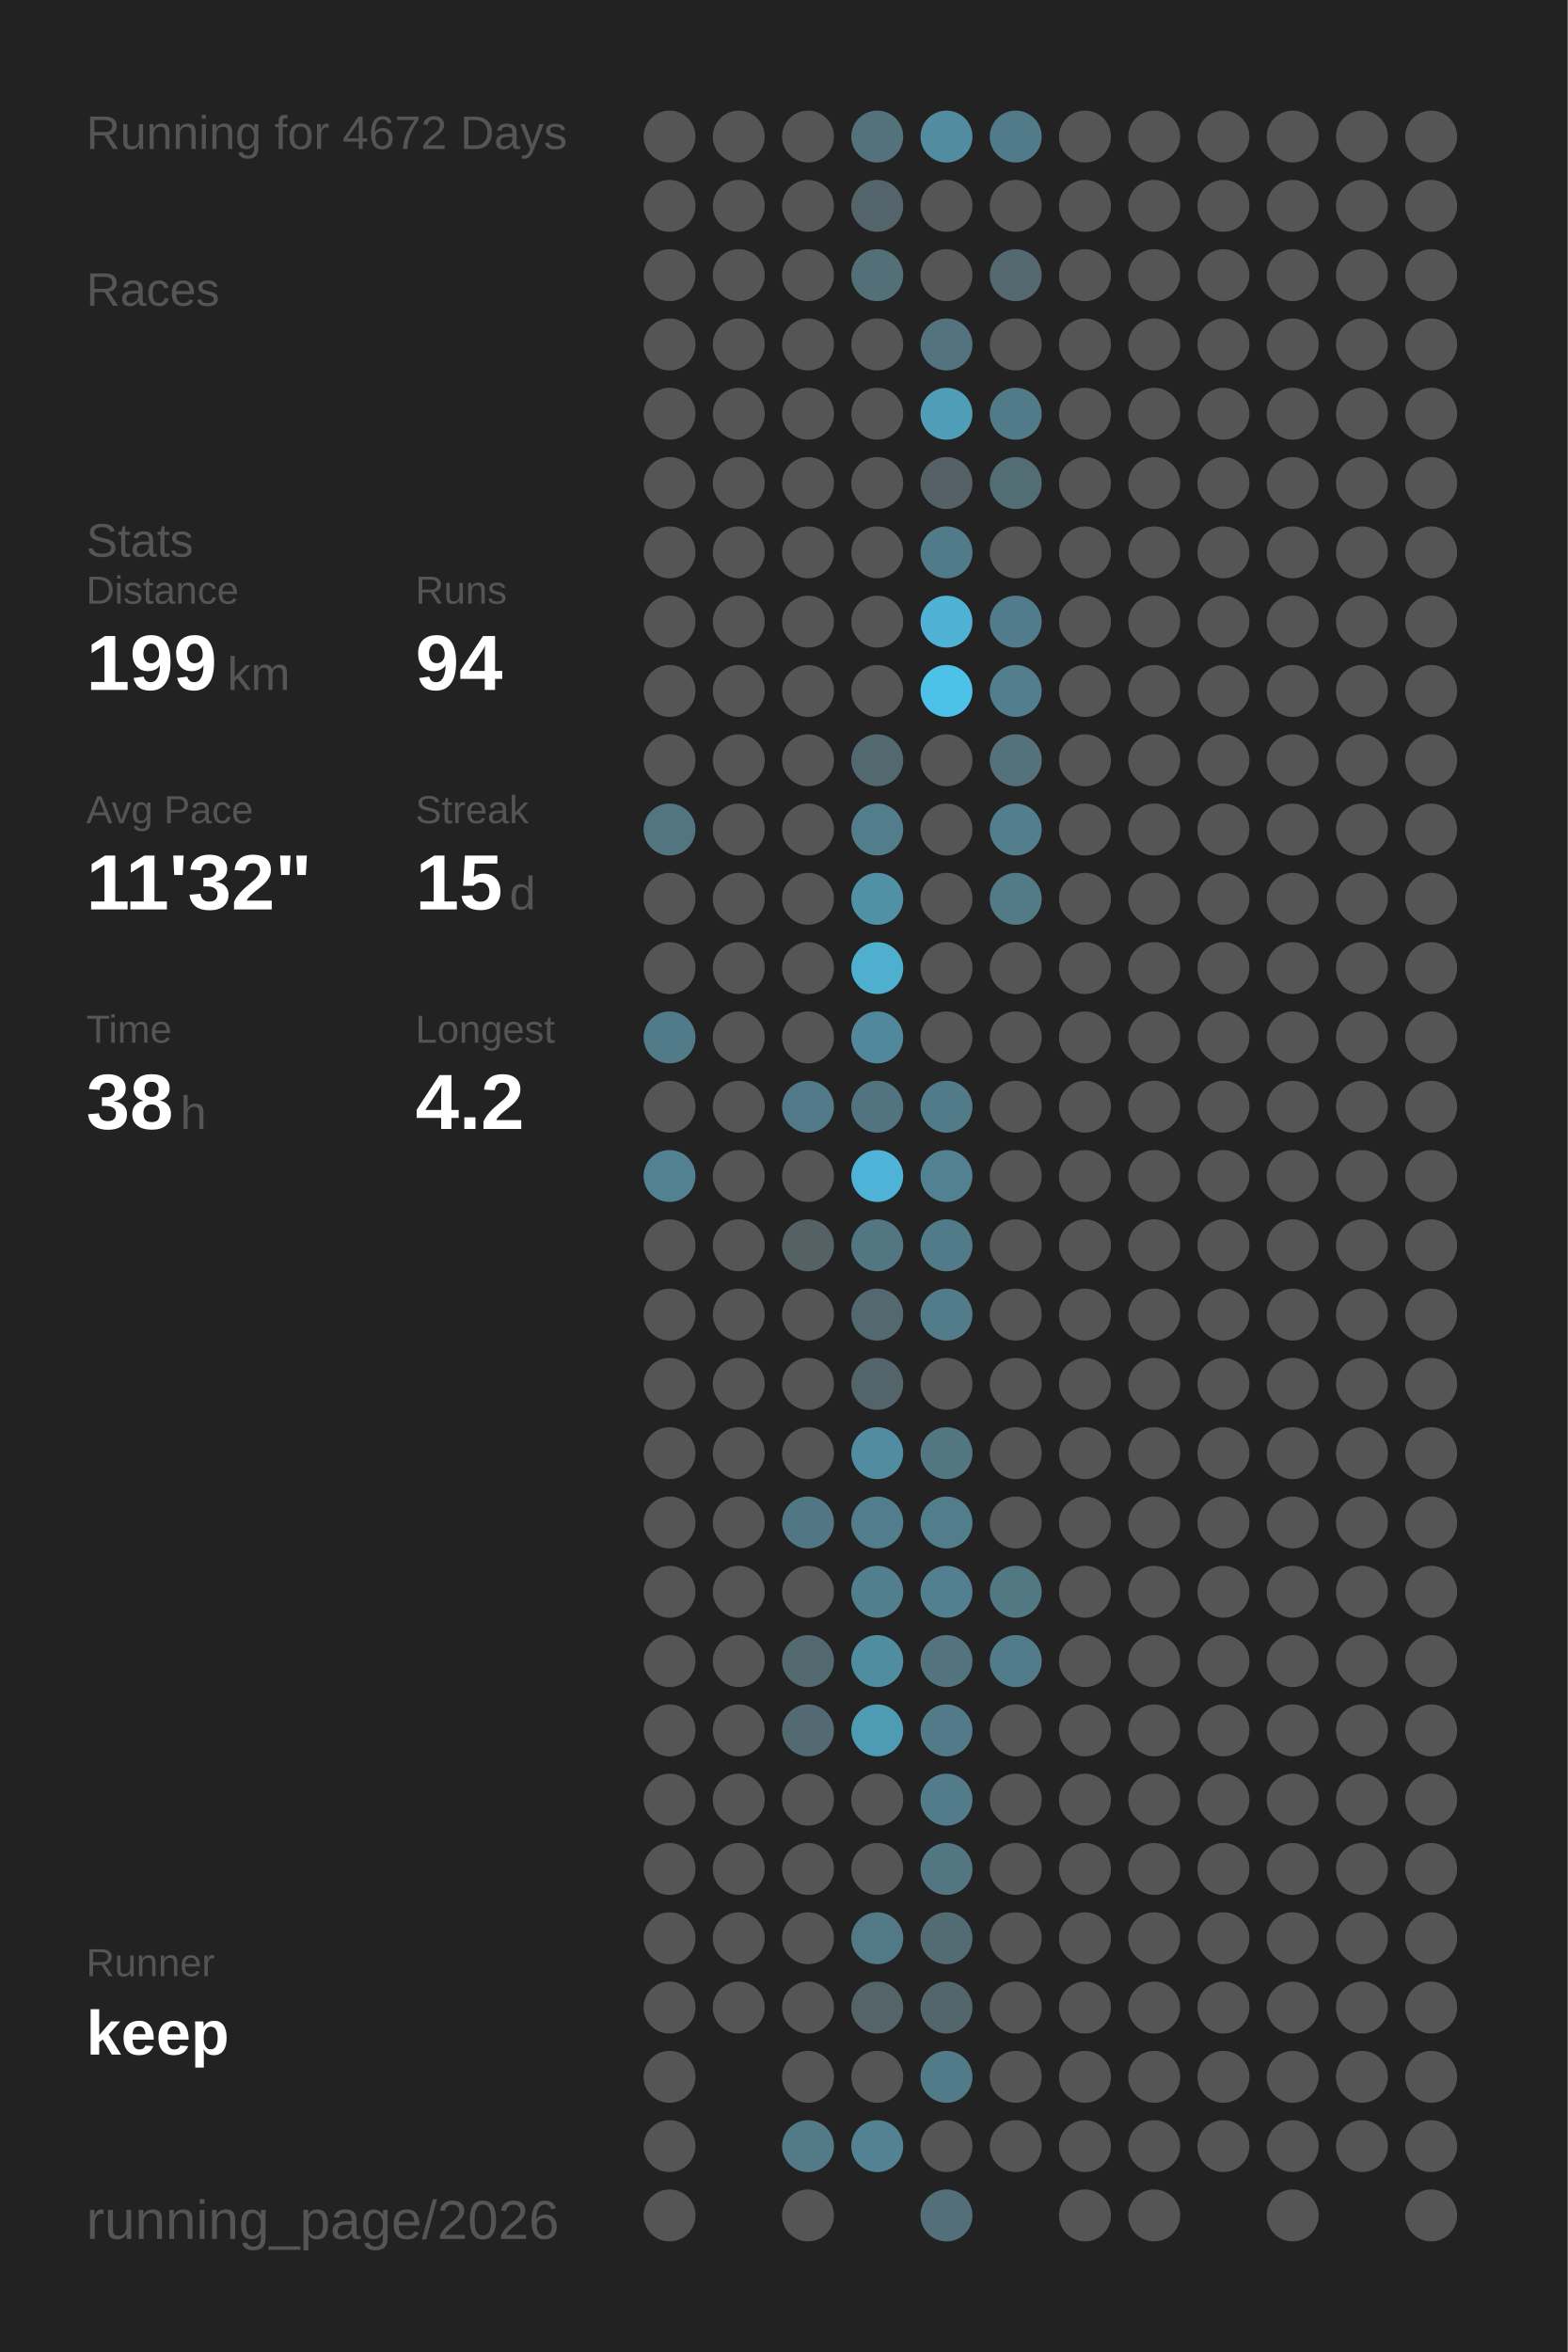
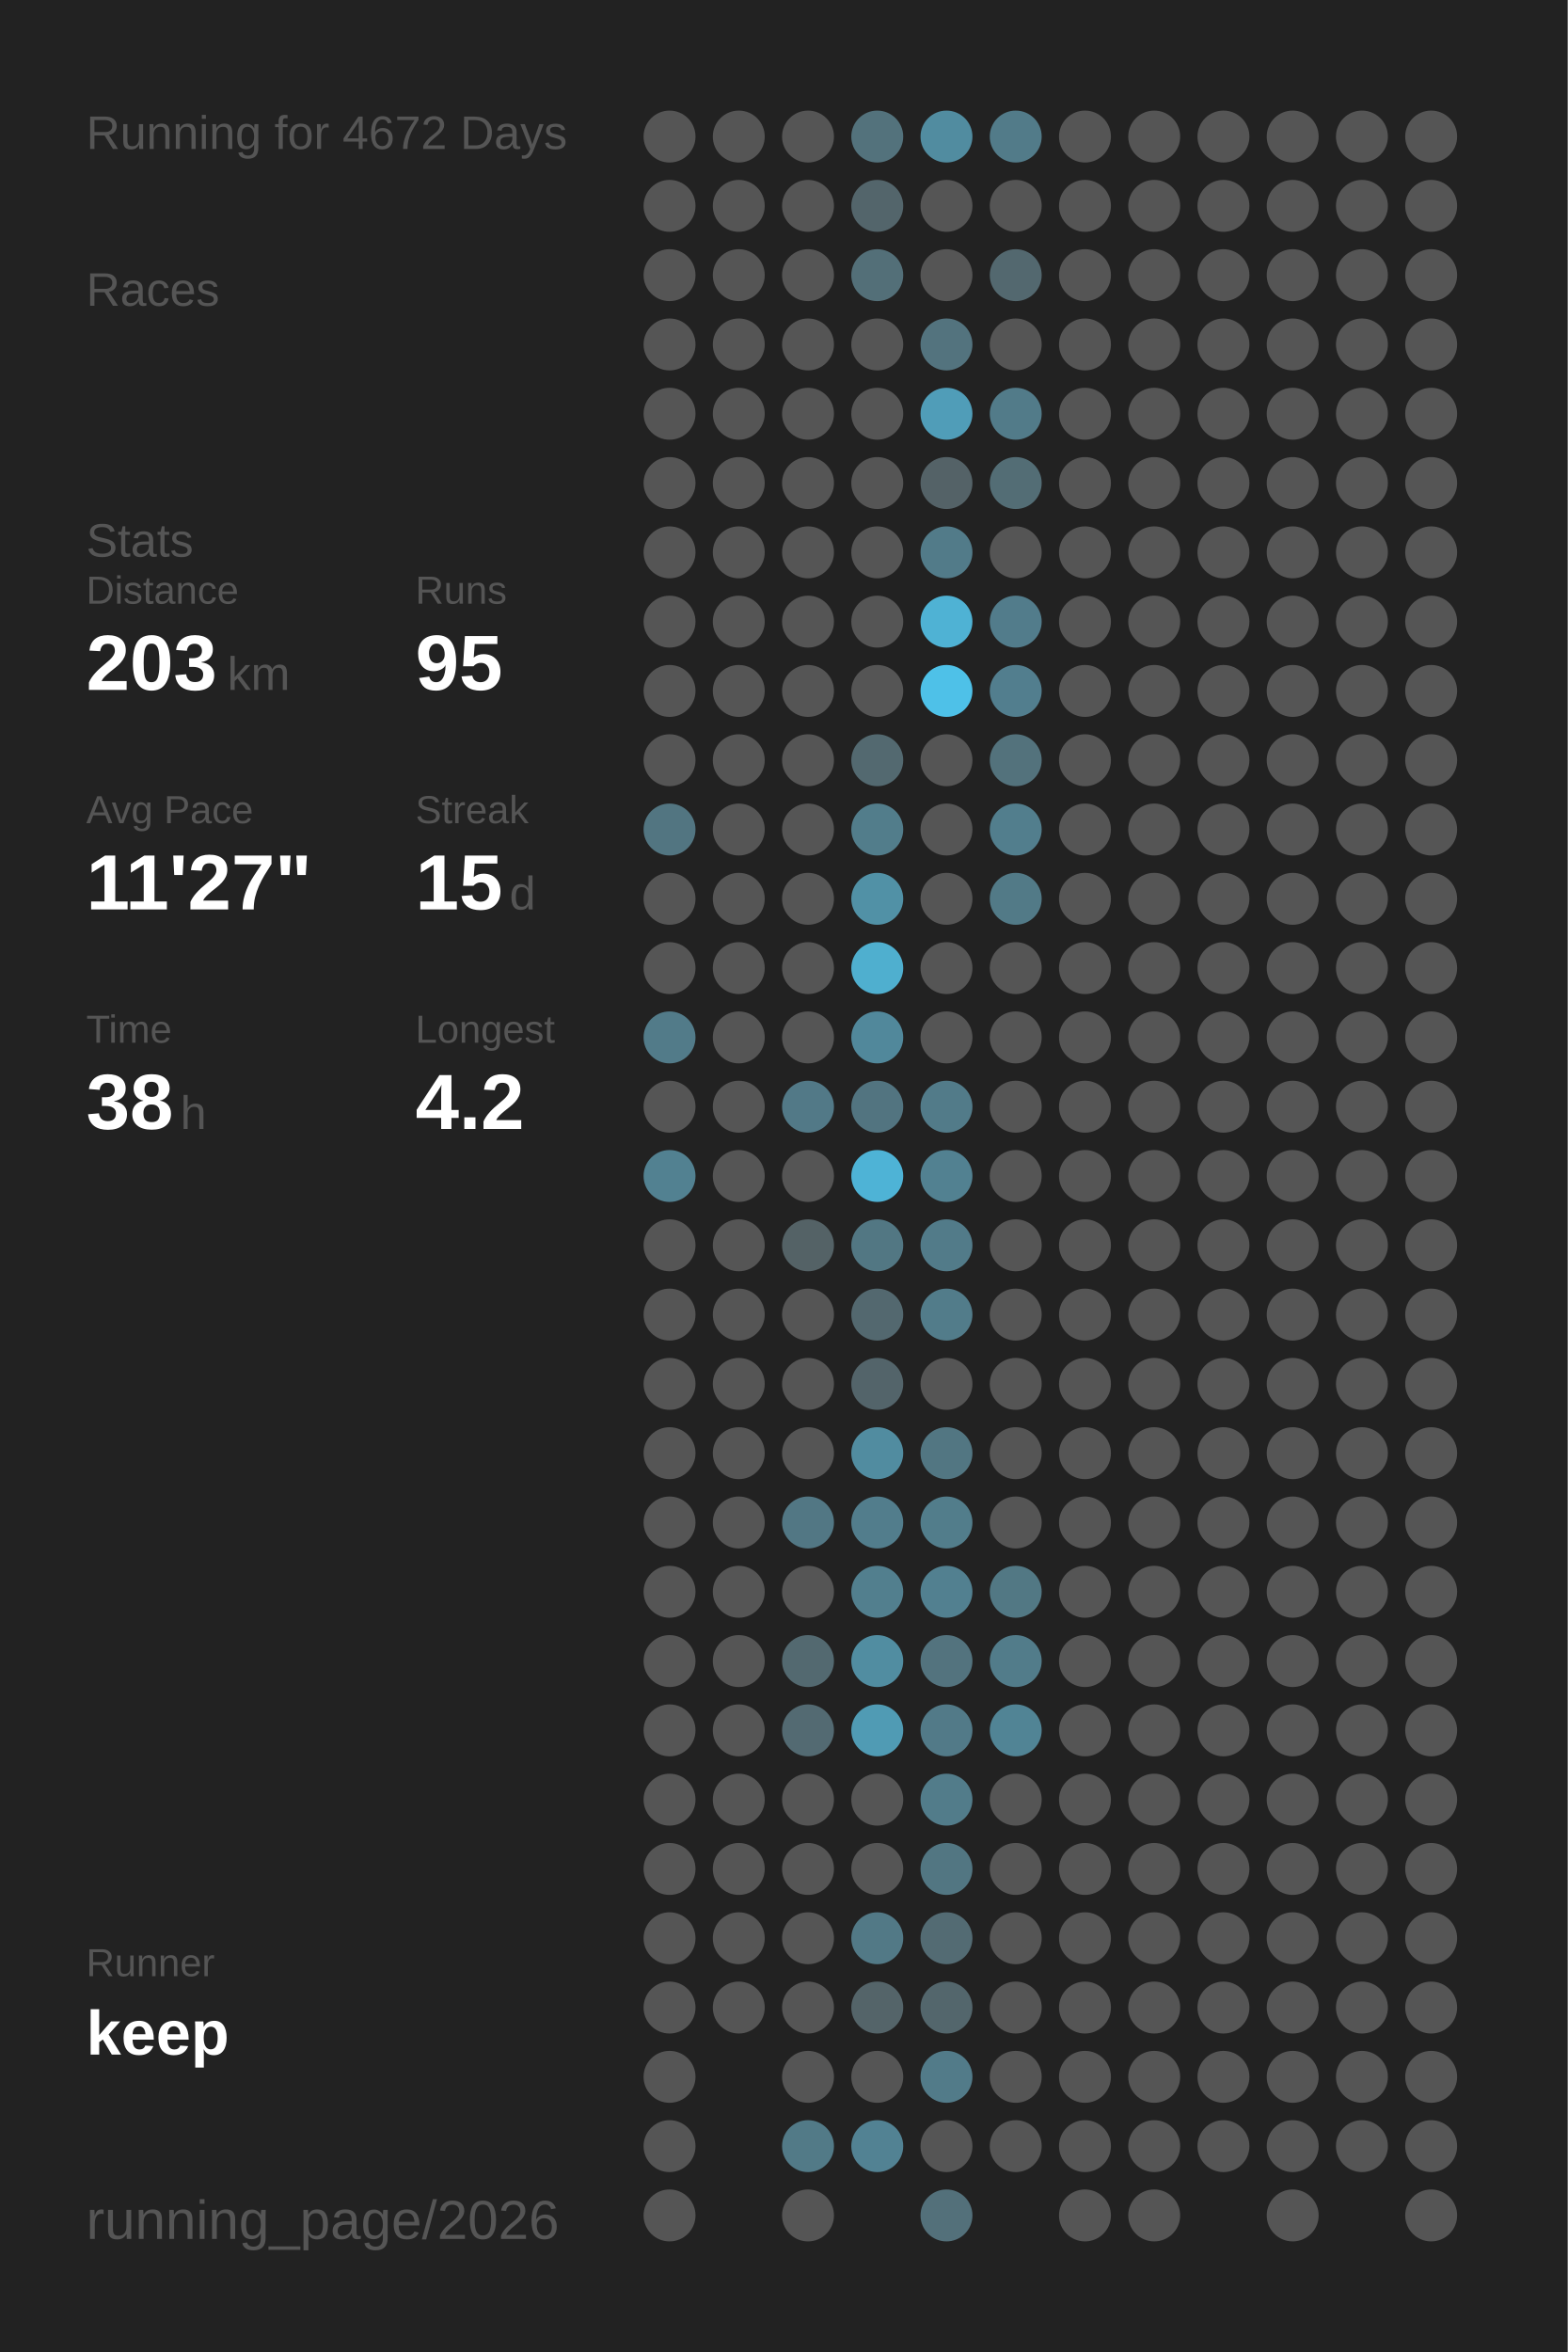
<svg xmlns="http://www.w3.org/2000/svg" baseProfile="full" height="300mm" version="1.1" viewBox="0,0,200,300" width="200mm">
  <defs />
  <rect fill="#222222" height="300" width="200" x="0" y="0" />
  <text fill="#555555" style="font-size:6px; font-family:Arial;" x="11" y="19">Running for 4672 Days</text>
  <text fill="#555555" style="font-size:6px; font-family:Arial;" x="11" y="39">Races</text>
  <text fill="#555555" style="font-size:6px; font-family:Arial;" x="11" y="71">Stats</text>
  <text fill="#555555" style="font-size:5px; font-family:Arial;" x="11" y="77">Distance</text>
-   <text fill="#FFFFFF" style="font-size:10px; font-family:Arial; font-weight:bold;" x="11" y="88">199</text>
+   <text fill="#FFFFFF" style="font-size:10px; font-family:Arial; font-weight:bold;" x="11" y="88">203</text>
  <text fill="#555555" style="font-size:6px; font-family:Arial;" x="29" y="88">km</text>
  <text fill="#555555" style="font-size:5px; font-family:Arial;" x="53" y="77">Runs</text>
-   <text fill="#FFFFFF" style="font-size:10px; font-family:Arial; font-weight:bold;" x="53" y="88">94</text>
+   <text fill="#FFFFFF" style="font-size:10px; font-family:Arial; font-weight:bold;" x="53" y="88">95</text>
  <text fill="#555555" style="font-size:5px; font-family:Arial;" x="11" y="105">Avg Pace</text>
-   <text fill="#FFFFFF" style="font-size:10px; font-family:Arial; font-weight:bold;" x="11" y="116">11'32"</text>
+   <text fill="#FFFFFF" style="font-size:10px; font-family:Arial; font-weight:bold;" x="11" y="116">11'27"</text>
  <text fill="#555555" style="font-size:5px; font-family:Arial;" x="53" y="105">Streak</text>
  <text fill="#FFFFFF" style="font-size:10px; font-family:Arial; font-weight:bold;" x="53" y="116">15</text>
  <text fill="#555555" style="font-size:6px; font-family:Arial;" x="65" y="116">d</text>
  <text fill="#555555" style="font-size:5px; font-family:Arial;" x="11" y="133">Time</text>
  <text fill="#FFFFFF" style="font-size:10px; font-family:Arial; font-weight:bold;" x="11" y="144">38</text>
  <text fill="#555555" style="font-size:6px; font-family:Arial;" x="23" y="144">h</text>
  <text fill="#555555" style="font-size:5px; font-family:Arial;" x="53" y="133">Longest</text>
  <text fill="#FFFFFF" style="font-size:10px; font-family:Arial; font-weight:bold;" x="53" y="144">4.2</text>
  <text fill="#555555" style="font-size:5px; font-family:Arial;" x="11" y="252.065">Runner</text>
  <text fill="#FFFFFF" style="font-size:8px; font-family:Arial; font-weight:bold;" x="11" y="262.065">keep</text>
  <text fill="#555555" style="font-size:7px; font-family:Arial;" x="11" y="285.581">running_page/2026</text>
  <circle cx="85.417" cy="17.419" fill="#555555" r="3.312" />
  <circle cx="85.417" cy="26.258" fill="#555555" r="3.312" />
  <circle cx="85.417" cy="35.097" fill="#555555" r="3.312" />
  <circle cx="85.417" cy="43.935" fill="#555555" r="3.312" />
  <circle cx="85.417" cy="52.774" fill="#555555" r="3.312" />
  <circle cx="85.417" cy="61.613" fill="#555555" r="3.312" />
  <circle cx="85.417" cy="70.452" fill="#555555" r="3.312" />
  <circle cx="85.417" cy="79.29" fill="#555555" r="3.312" />
  <circle cx="85.417" cy="88.129" fill="#555555" r="3.312" />
  <circle cx="85.417" cy="96.968" fill="#555555" r="3.312" />
  <circle cx="85.417" cy="105.806" fill="#527581" r="3.312" />
  <circle cx="85.417" cy="114.645" fill="#555555" r="3.312" />
  <circle cx="85.417" cy="123.484" fill="#555555" r="3.312" />
  <circle cx="85.417" cy="132.323" fill="#527b89" r="3.312" />
  <circle cx="85.417" cy="141.161" fill="#555555" r="3.312" />
  <circle cx="85.417" cy="150" fill="#528191" r="3.312" />
  <circle cx="85.417" cy="158.839" fill="#555555" r="3.312" />
  <circle cx="85.417" cy="167.677" fill="#555555" r="3.312" />
  <circle cx="85.417" cy="176.516" fill="#555555" r="3.312" />
  <circle cx="85.417" cy="185.355" fill="#555555" r="3.312" />
  <circle cx="85.417" cy="194.194" fill="#555555" r="3.312" />
  <circle cx="85.417" cy="203.032" fill="#555555" r="3.312" />
  <circle cx="85.417" cy="211.871" fill="#555555" r="3.312" />
  <circle cx="85.417" cy="220.71" fill="#555555" r="3.312" />
  <circle cx="85.417" cy="229.548" fill="#555555" r="3.312" />
  <circle cx="85.417" cy="238.387" fill="#555555" r="3.312" />
  <circle cx="85.417" cy="247.226" fill="#555555" r="3.312" />
  <circle cx="85.417" cy="256.065" fill="#555555" r="3.312" />
  <circle cx="85.417" cy="264.903" fill="#555555" r="3.312" />
  <circle cx="85.417" cy="273.742" fill="#555555" r="3.312" />
  <circle cx="85.417" cy="282.581" fill="#555555" r="3.312" />
  <circle cx="94.25" cy="17.419" fill="#555555" r="3.312" />
  <circle cx="94.25" cy="26.258" fill="#555555" r="3.312" />
  <circle cx="94.25" cy="35.097" fill="#555555" r="3.312" />
  <circle cx="94.25" cy="43.935" fill="#555555" r="3.312" />
  <circle cx="94.25" cy="52.774" fill="#555555" r="3.312" />
  <circle cx="94.25" cy="61.613" fill="#555555" r="3.312" />
  <circle cx="94.25" cy="70.452" fill="#555555" r="3.312" />
  <circle cx="94.25" cy="79.29" fill="#555555" r="3.312" />
  <circle cx="94.25" cy="88.129" fill="#555555" r="3.312" />
  <circle cx="94.25" cy="96.968" fill="#555555" r="3.312" />
  <circle cx="94.25" cy="105.806" fill="#555555" r="3.312" />
  <circle cx="94.25" cy="114.645" fill="#555555" r="3.312" />
  <circle cx="94.25" cy="123.484" fill="#555555" r="3.312" />
  <circle cx="94.25" cy="132.323" fill="#555555" r="3.312" />
  <circle cx="94.25" cy="141.161" fill="#555555" r="3.312" />
  <circle cx="94.25" cy="150" fill="#555555" r="3.312" />
  <circle cx="94.25" cy="158.839" fill="#555555" r="3.312" />
  <circle cx="94.25" cy="167.677" fill="#555555" r="3.312" />
  <circle cx="94.25" cy="176.516" fill="#555555" r="3.312" />
  <circle cx="94.25" cy="185.355" fill="#555555" r="3.312" />
  <circle cx="94.25" cy="194.194" fill="#555555" r="3.312" />
  <circle cx="94.25" cy="203.032" fill="#555555" r="3.312" />
  <circle cx="94.25" cy="211.871" fill="#555555" r="3.312" />
  <circle cx="94.25" cy="220.71" fill="#555555" r="3.312" />
  <circle cx="94.25" cy="229.548" fill="#555555" r="3.312" />
  <circle cx="94.25" cy="238.387" fill="#555555" r="3.312" />
  <circle cx="94.25" cy="247.226" fill="#555555" r="3.312" />
  <circle cx="94.25" cy="256.065" fill="#555555" r="3.312" />
  <circle cx="103.083" cy="17.419" fill="#555555" r="3.312" />
  <circle cx="103.083" cy="26.258" fill="#555555" r="3.312" />
  <circle cx="103.083" cy="35.097" fill="#555555" r="3.312" />
  <circle cx="103.083" cy="43.935" fill="#555555" r="3.312" />
  <circle cx="103.083" cy="52.774" fill="#555555" r="3.312" />
  <circle cx="103.083" cy="61.613" fill="#555555" r="3.312" />
  <circle cx="103.083" cy="70.452" fill="#555555" r="3.312" />
  <circle cx="103.083" cy="79.29" fill="#555555" r="3.312" />
  <circle cx="103.083" cy="88.129" fill="#555555" r="3.312" />
  <circle cx="103.083" cy="96.968" fill="#555555" r="3.312" />
  <circle cx="103.083" cy="105.806" fill="#555555" r="3.312" />
  <circle cx="103.083" cy="114.645" fill="#555555" r="3.312" />
  <circle cx="103.083" cy="123.484" fill="#555555" r="3.312" />
  <circle cx="103.083" cy="132.323" fill="#555555" r="3.312" />
  <circle cx="103.083" cy="141.161" fill="#527987" r="3.312" />
  <circle cx="103.083" cy="150" fill="#555555" r="3.312" />
  <circle cx="103.083" cy="158.839" fill="#546266" r="3.312" />
  <circle cx="103.083" cy="167.677" fill="#555555" r="3.312" />
  <circle cx="103.083" cy="176.516" fill="#555555" r="3.312" />
  <circle cx="103.083" cy="185.355" fill="#555555" r="3.312" />
  <circle cx="103.083" cy="194.194" fill="#527784" r="3.312" />
  <circle cx="103.083" cy="203.032" fill="#555555" r="3.312" />
  <circle cx="103.083" cy="211.871" fill="#536970" r="3.312" />
  <circle cx="103.083" cy="220.71" fill="#536a72" r="3.312" />
  <circle cx="103.083" cy="229.548" fill="#555555" r="3.312" />
  <circle cx="103.083" cy="238.387" fill="#555555" r="3.312" />
  <circle cx="103.083" cy="247.226" fill="#555555" r="3.312" />
  <circle cx="103.083" cy="256.065" fill="#555555" r="3.312" />
  <circle cx="103.083" cy="264.903" fill="#555555" r="3.312" />
  <circle cx="103.083" cy="273.742" fill="#527a87" r="3.312" />
  <circle cx="103.083" cy="282.581" fill="#555555" r="3.312" />
  <circle cx="111.917" cy="17.419" fill="#53727c" r="3.312" />
  <circle cx="111.917" cy="26.258" fill="#53656b" r="3.312" />
  <circle cx="111.917" cy="35.097" fill="#536f78" r="3.312" />
  <circle cx="111.917" cy="43.935" fill="#555555" r="3.312" />
  <circle cx="111.917" cy="52.774" fill="#555555" r="3.312" />
  <circle cx="111.917" cy="61.613" fill="#555555" r="3.312" />
  <circle cx="111.917" cy="70.452" fill="#555555" r="3.312" />
  <circle cx="111.917" cy="79.29" fill="#555555" r="3.312" />
  <circle cx="111.917" cy="88.129" fill="#555555" r="3.312" />
  <circle cx="111.917" cy="96.968" fill="#536970" r="3.312" />
  <circle cx="111.917" cy="105.806" fill="#527d8b" r="3.312" />
  <circle cx="111.917" cy="114.645" fill="#5191a6" r="3.312" />
  <circle cx="111.917" cy="123.484" fill="#4fafcf" r="3.312" />
  <circle cx="111.917" cy="132.323" fill="#51889b" r="3.312" />
  <circle cx="111.917" cy="141.161" fill="#527480" r="3.312" />
  <circle cx="111.917" cy="150" fill="#4eb3d6" r="3.312" />
  <circle cx="111.917" cy="158.839" fill="#527783" r="3.312" />
  <circle cx="111.917" cy="167.677" fill="#53686f" r="3.312" />
  <circle cx="111.917" cy="176.516" fill="#53646a" r="3.312" />
  <circle cx="111.917" cy="185.355" fill="#518ca0" r="3.312" />
  <circle cx="111.917" cy="194.194" fill="#527d8c" r="3.312" />
  <circle cx="111.917" cy="203.032" fill="#527f8e" r="3.312" />
  <circle cx="111.917" cy="211.871" fill="#518da1" r="3.312" />
  <circle cx="111.917" cy="220.71" fill="#509bb4" r="3.312" />
  <circle cx="111.917" cy="229.548" fill="#555555" r="3.312" />
  <circle cx="111.917" cy="238.387" fill="#555555" r="3.312" />
  <circle cx="111.917" cy="247.226" fill="#527986" r="3.312" />
  <circle cx="111.917" cy="256.065" fill="#546469" r="3.312" />
  <circle cx="111.917" cy="264.903" fill="#555555" r="3.312" />
  <circle cx="111.917" cy="273.742" fill="#528293" r="3.312" />
  <circle cx="120.75" cy="17.419" fill="#518ca0" r="3.312" />
  <circle cx="120.75" cy="26.258" fill="#555555" r="3.312" />
  <circle cx="120.75" cy="35.097" fill="#555555" r="3.312" />
  <circle cx="120.75" cy="43.935" fill="#53737e" r="3.312" />
  <circle cx="120.75" cy="52.774" fill="#509db8" r="3.312" />
  <circle cx="120.75" cy="61.613" fill="#546267" r="3.312" />
  <circle cx="120.75" cy="70.452" fill="#527b89" r="3.312" />
  <circle cx="120.75" cy="79.29" fill="#4fb2d4" r="3.312" />
  <circle cx="120.75" cy="88.129" fill="#4ec1e8" r="3.312" />
  <circle cx="120.75" cy="96.968" fill="#555555" r="3.312" />
  <circle cx="120.75" cy="105.806" fill="#555555" r="3.312" />
  <circle cx="120.75" cy="114.645" fill="#555555" r="3.312" />
  <circle cx="120.75" cy="123.484" fill="#555555" r="3.312" />
  <circle cx="120.75" cy="132.323" fill="#555555" r="3.312" />
  <circle cx="120.75" cy="141.161" fill="#527b89" r="3.312" />
  <circle cx="120.75" cy="150" fill="#528191" r="3.312" />
  <circle cx="120.75" cy="158.839" fill="#527b89" r="3.312" />
  <circle cx="120.75" cy="167.677" fill="#527c8a" r="3.312" />
  <circle cx="120.75" cy="176.516" fill="#555555" r="3.312" />
  <circle cx="120.75" cy="185.355" fill="#527682" r="3.312" />
  <circle cx="120.75" cy="194.194" fill="#527d8b" r="3.312" />
  <circle cx="120.75" cy="203.032" fill="#528090" r="3.312" />
  <circle cx="120.75" cy="211.871" fill="#53737e" r="3.312" />
  <circle cx="120.75" cy="220.71" fill="#527a88" r="3.312" />
  <circle cx="120.75" cy="229.548" fill="#527c8a" r="3.312" />
  <circle cx="120.75" cy="238.387" fill="#527682" r="3.312" />
  <circle cx="120.75" cy="247.226" fill="#536b73" r="3.312" />
  <circle cx="120.75" cy="256.065" fill="#53666c" r="3.312" />
  <circle cx="120.75" cy="264.903" fill="#527b89" r="3.312" />
  <circle cx="120.75" cy="273.742" fill="#555555" r="3.312" />
  <circle cx="120.75" cy="282.581" fill="#53707a" r="3.312" />
  <circle cx="129.583" cy="17.419" fill="#527b89" r="3.312" />
  <circle cx="129.583" cy="26.258" fill="#555555" r="3.312" />
  <circle cx="129.583" cy="35.097" fill="#53686f" r="3.312" />
  <circle cx="129.583" cy="43.935" fill="#555555" r="3.312" />
  <circle cx="129.583" cy="52.774" fill="#527b89" r="3.312" />
  <circle cx="129.583" cy="61.613" fill="#536d75" r="3.312" />
  <circle cx="129.583" cy="70.452" fill="#555555" r="3.312" />
  <circle cx="129.583" cy="79.29" fill="#527c8b" r="3.312" />
  <circle cx="129.583" cy="88.129" fill="#527e8e" r="3.312" />
  <circle cx="129.583" cy="96.968" fill="#53727c" r="3.312" />
  <circle cx="129.583" cy="105.806" fill="#527e8d" r="3.312" />
  <circle cx="129.583" cy="114.645" fill="#527a87" r="3.312" />
  <circle cx="129.583" cy="123.484" fill="#555555" r="3.312" />
  <circle cx="129.583" cy="132.323" fill="#555555" r="3.312" />
  <circle cx="129.583" cy="141.161" fill="#555555" r="3.312" />
  <circle cx="129.583" cy="150" fill="#555555" r="3.312" />
  <circle cx="129.583" cy="158.839" fill="#555555" r="3.312" />
  <circle cx="129.583" cy="167.677" fill="#555555" r="3.312" />
  <circle cx="129.583" cy="176.516" fill="#555555" r="3.312" />
  <circle cx="129.583" cy="185.355" fill="#555555" r="3.312" />
  <circle cx="129.583" cy="194.194" fill="#555555" r="3.312" />
  <circle cx="129.583" cy="203.032" fill="#527884" r="3.312" />
  <circle cx="129.583" cy="211.871" fill="#527c8a" r="3.312" />
-   <circle cx="129.583" cy="220.71" fill="#555555" r="3.312" />
+   <circle cx="129.583" cy="220.71" fill="#518495" r="3.312" />
  <circle cx="129.583" cy="229.548" fill="#555555" r="3.312" />
  <circle cx="129.583" cy="238.387" fill="#555555" r="3.312" />
  <circle cx="129.583" cy="247.226" fill="#555555" r="3.312" />
  <circle cx="129.583" cy="256.065" fill="#555555" r="3.312" />
  <circle cx="129.583" cy="264.903" fill="#555555" r="3.312" />
  <circle cx="129.583" cy="273.742" fill="#555555" r="3.312" />
  <circle cx="138.417" cy="17.419" fill="#555555" r="3.312" />
  <circle cx="138.417" cy="26.258" fill="#555555" r="3.312" />
  <circle cx="138.417" cy="35.097" fill="#555555" r="3.312" />
  <circle cx="138.417" cy="43.935" fill="#555555" r="3.312" />
  <circle cx="138.417" cy="52.774" fill="#555555" r="3.312" />
  <circle cx="138.417" cy="61.613" fill="#555555" r="3.312" />
  <circle cx="138.417" cy="70.452" fill="#555555" r="3.312" />
  <circle cx="138.417" cy="79.29" fill="#555555" r="3.312" />
  <circle cx="138.417" cy="88.129" fill="#555555" r="3.312" />
  <circle cx="138.417" cy="96.968" fill="#555555" r="3.312" />
  <circle cx="138.417" cy="105.806" fill="#555555" r="3.312" />
  <circle cx="138.417" cy="114.645" fill="#555555" r="3.312" />
  <circle cx="138.417" cy="123.484" fill="#555555" r="3.312" />
  <circle cx="138.417" cy="132.323" fill="#555555" r="3.312" />
  <circle cx="138.417" cy="141.161" fill="#555555" r="3.312" />
  <circle cx="138.417" cy="150" fill="#555555" r="3.312" />
  <circle cx="138.417" cy="158.839" fill="#555555" r="3.312" />
  <circle cx="138.417" cy="167.677" fill="#555555" r="3.312" />
  <circle cx="138.417" cy="176.516" fill="#555555" r="3.312" />
  <circle cx="138.417" cy="185.355" fill="#555555" r="3.312" />
  <circle cx="138.417" cy="194.194" fill="#555555" r="3.312" />
  <circle cx="138.417" cy="203.032" fill="#555555" r="3.312" />
  <circle cx="138.417" cy="211.871" fill="#555555" r="3.312" />
  <circle cx="138.417" cy="220.71" fill="#555555" r="3.312" />
  <circle cx="138.417" cy="229.548" fill="#555555" r="3.312" />
  <circle cx="138.417" cy="238.387" fill="#555555" r="3.312" />
  <circle cx="138.417" cy="247.226" fill="#555555" r="3.312" />
  <circle cx="138.417" cy="256.065" fill="#555555" r="3.312" />
  <circle cx="138.417" cy="264.903" fill="#555555" r="3.312" />
  <circle cx="138.417" cy="273.742" fill="#555555" r="3.312" />
  <circle cx="138.417" cy="282.581" fill="#555555" r="3.312" />
  <circle cx="147.25" cy="17.419" fill="#555555" r="3.312" />
  <circle cx="147.25" cy="26.258" fill="#555555" r="3.312" />
  <circle cx="147.25" cy="35.097" fill="#555555" r="3.312" />
  <circle cx="147.25" cy="43.935" fill="#555555" r="3.312" />
  <circle cx="147.25" cy="52.774" fill="#555555" r="3.312" />
  <circle cx="147.25" cy="61.613" fill="#555555" r="3.312" />
  <circle cx="147.25" cy="70.452" fill="#555555" r="3.312" />
  <circle cx="147.25" cy="79.29" fill="#555555" r="3.312" />
  <circle cx="147.25" cy="88.129" fill="#555555" r="3.312" />
  <circle cx="147.25" cy="96.968" fill="#555555" r="3.312" />
  <circle cx="147.25" cy="105.806" fill="#555555" r="3.312" />
  <circle cx="147.25" cy="114.645" fill="#555555" r="3.312" />
  <circle cx="147.25" cy="123.484" fill="#555555" r="3.312" />
  <circle cx="147.25" cy="132.323" fill="#555555" r="3.312" />
  <circle cx="147.25" cy="141.161" fill="#555555" r="3.312" />
  <circle cx="147.25" cy="150" fill="#555555" r="3.312" />
  <circle cx="147.25" cy="158.839" fill="#555555" r="3.312" />
  <circle cx="147.25" cy="167.677" fill="#555555" r="3.312" />
  <circle cx="147.25" cy="176.516" fill="#555555" r="3.312" />
  <circle cx="147.25" cy="185.355" fill="#555555" r="3.312" />
  <circle cx="147.25" cy="194.194" fill="#555555" r="3.312" />
  <circle cx="147.25" cy="203.032" fill="#555555" r="3.312" />
  <circle cx="147.25" cy="211.871" fill="#555555" r="3.312" />
  <circle cx="147.25" cy="220.71" fill="#555555" r="3.312" />
  <circle cx="147.25" cy="229.548" fill="#555555" r="3.312" />
  <circle cx="147.25" cy="238.387" fill="#555555" r="3.312" />
  <circle cx="147.25" cy="247.226" fill="#555555" r="3.312" />
  <circle cx="147.25" cy="256.065" fill="#555555" r="3.312" />
  <circle cx="147.25" cy="264.903" fill="#555555" r="3.312" />
  <circle cx="147.25" cy="273.742" fill="#555555" r="3.312" />
  <circle cx="147.25" cy="282.581" fill="#555555" r="3.312" />
  <circle cx="156.083" cy="17.419" fill="#555555" r="3.312" />
  <circle cx="156.083" cy="26.258" fill="#555555" r="3.312" />
  <circle cx="156.083" cy="35.097" fill="#555555" r="3.312" />
  <circle cx="156.083" cy="43.935" fill="#555555" r="3.312" />
  <circle cx="156.083" cy="52.774" fill="#555555" r="3.312" />
  <circle cx="156.083" cy="61.613" fill="#555555" r="3.312" />
  <circle cx="156.083" cy="70.452" fill="#555555" r="3.312" />
  <circle cx="156.083" cy="79.29" fill="#555555" r="3.312" />
  <circle cx="156.083" cy="88.129" fill="#555555" r="3.312" />
  <circle cx="156.083" cy="96.968" fill="#555555" r="3.312" />
  <circle cx="156.083" cy="105.806" fill="#555555" r="3.312" />
  <circle cx="156.083" cy="114.645" fill="#555555" r="3.312" />
  <circle cx="156.083" cy="123.484" fill="#555555" r="3.312" />
  <circle cx="156.083" cy="132.323" fill="#555555" r="3.312" />
  <circle cx="156.083" cy="141.161" fill="#555555" r="3.312" />
  <circle cx="156.083" cy="150" fill="#555555" r="3.312" />
  <circle cx="156.083" cy="158.839" fill="#555555" r="3.312" />
  <circle cx="156.083" cy="167.677" fill="#555555" r="3.312" />
  <circle cx="156.083" cy="176.516" fill="#555555" r="3.312" />
  <circle cx="156.083" cy="185.355" fill="#555555" r="3.312" />
  <circle cx="156.083" cy="194.194" fill="#555555" r="3.312" />
  <circle cx="156.083" cy="203.032" fill="#555555" r="3.312" />
  <circle cx="156.083" cy="211.871" fill="#555555" r="3.312" />
  <circle cx="156.083" cy="220.71" fill="#555555" r="3.312" />
  <circle cx="156.083" cy="229.548" fill="#555555" r="3.312" />
  <circle cx="156.083" cy="238.387" fill="#555555" r="3.312" />
  <circle cx="156.083" cy="247.226" fill="#555555" r="3.312" />
  <circle cx="156.083" cy="256.065" fill="#555555" r="3.312" />
  <circle cx="156.083" cy="264.903" fill="#555555" r="3.312" />
  <circle cx="156.083" cy="273.742" fill="#555555" r="3.312" />
  <circle cx="164.917" cy="17.419" fill="#555555" r="3.312" />
  <circle cx="164.917" cy="26.258" fill="#555555" r="3.312" />
  <circle cx="164.917" cy="35.097" fill="#555555" r="3.312" />
  <circle cx="164.917" cy="43.935" fill="#555555" r="3.312" />
  <circle cx="164.917" cy="52.774" fill="#555555" r="3.312" />
  <circle cx="164.917" cy="61.613" fill="#555555" r="3.312" />
  <circle cx="164.917" cy="70.452" fill="#555555" r="3.312" />
  <circle cx="164.917" cy="79.29" fill="#555555" r="3.312" />
  <circle cx="164.917" cy="88.129" fill="#555555" r="3.312" />
  <circle cx="164.917" cy="96.968" fill="#555555" r="3.312" />
  <circle cx="164.917" cy="105.806" fill="#555555" r="3.312" />
  <circle cx="164.917" cy="114.645" fill="#555555" r="3.312" />
  <circle cx="164.917" cy="123.484" fill="#555555" r="3.312" />
  <circle cx="164.917" cy="132.323" fill="#555555" r="3.312" />
  <circle cx="164.917" cy="141.161" fill="#555555" r="3.312" />
  <circle cx="164.917" cy="150" fill="#555555" r="3.312" />
  <circle cx="164.917" cy="158.839" fill="#555555" r="3.312" />
  <circle cx="164.917" cy="167.677" fill="#555555" r="3.312" />
  <circle cx="164.917" cy="176.516" fill="#555555" r="3.312" />
  <circle cx="164.917" cy="185.355" fill="#555555" r="3.312" />
  <circle cx="164.917" cy="194.194" fill="#555555" r="3.312" />
  <circle cx="164.917" cy="203.032" fill="#555555" r="3.312" />
  <circle cx="164.917" cy="211.871" fill="#555555" r="3.312" />
  <circle cx="164.917" cy="220.71" fill="#555555" r="3.312" />
  <circle cx="164.917" cy="229.548" fill="#555555" r="3.312" />
  <circle cx="164.917" cy="238.387" fill="#555555" r="3.312" />
  <circle cx="164.917" cy="247.226" fill="#555555" r="3.312" />
  <circle cx="164.917" cy="256.065" fill="#555555" r="3.312" />
  <circle cx="164.917" cy="264.903" fill="#555555" r="3.312" />
  <circle cx="164.917" cy="273.742" fill="#555555" r="3.312" />
  <circle cx="164.917" cy="282.581" fill="#555555" r="3.312" />
  <circle cx="173.75" cy="17.419" fill="#555555" r="3.312" />
  <circle cx="173.75" cy="26.258" fill="#555555" r="3.312" />
  <circle cx="173.75" cy="35.097" fill="#555555" r="3.312" />
  <circle cx="173.75" cy="43.935" fill="#555555" r="3.312" />
  <circle cx="173.75" cy="52.774" fill="#555555" r="3.312" />
  <circle cx="173.75" cy="61.613" fill="#555555" r="3.312" />
  <circle cx="173.75" cy="70.452" fill="#555555" r="3.312" />
  <circle cx="173.75" cy="79.29" fill="#555555" r="3.312" />
  <circle cx="173.75" cy="88.129" fill="#555555" r="3.312" />
  <circle cx="173.75" cy="96.968" fill="#555555" r="3.312" />
  <circle cx="173.75" cy="105.806" fill="#555555" r="3.312" />
  <circle cx="173.75" cy="114.645" fill="#555555" r="3.312" />
  <circle cx="173.75" cy="123.484" fill="#555555" r="3.312" />
  <circle cx="173.75" cy="132.323" fill="#555555" r="3.312" />
  <circle cx="173.75" cy="141.161" fill="#555555" r="3.312" />
  <circle cx="173.75" cy="150" fill="#555555" r="3.312" />
  <circle cx="173.75" cy="158.839" fill="#555555" r="3.312" />
  <circle cx="173.75" cy="167.677" fill="#555555" r="3.312" />
  <circle cx="173.75" cy="176.516" fill="#555555" r="3.312" />
  <circle cx="173.75" cy="185.355" fill="#555555" r="3.312" />
  <circle cx="173.75" cy="194.194" fill="#555555" r="3.312" />
  <circle cx="173.75" cy="203.032" fill="#555555" r="3.312" />
  <circle cx="173.75" cy="211.871" fill="#555555" r="3.312" />
  <circle cx="173.75" cy="220.71" fill="#555555" r="3.312" />
  <circle cx="173.75" cy="229.548" fill="#555555" r="3.312" />
  <circle cx="173.75" cy="238.387" fill="#555555" r="3.312" />
  <circle cx="173.75" cy="247.226" fill="#555555" r="3.312" />
  <circle cx="173.75" cy="256.065" fill="#555555" r="3.312" />
  <circle cx="173.75" cy="264.903" fill="#555555" r="3.312" />
  <circle cx="173.75" cy="273.742" fill="#555555" r="3.312" />
  <circle cx="182.583" cy="17.419" fill="#555555" r="3.312" />
  <circle cx="182.583" cy="26.258" fill="#555555" r="3.312" />
  <circle cx="182.583" cy="35.097" fill="#555555" r="3.312" />
  <circle cx="182.583" cy="43.935" fill="#555555" r="3.312" />
  <circle cx="182.583" cy="52.774" fill="#555555" r="3.312" />
  <circle cx="182.583" cy="61.613" fill="#555555" r="3.312" />
  <circle cx="182.583" cy="70.452" fill="#555555" r="3.312" />
  <circle cx="182.583" cy="79.29" fill="#555555" r="3.312" />
  <circle cx="182.583" cy="88.129" fill="#555555" r="3.312" />
  <circle cx="182.583" cy="96.968" fill="#555555" r="3.312" />
  <circle cx="182.583" cy="105.806" fill="#555555" r="3.312" />
  <circle cx="182.583" cy="114.645" fill="#555555" r="3.312" />
  <circle cx="182.583" cy="123.484" fill="#555555" r="3.312" />
  <circle cx="182.583" cy="132.323" fill="#555555" r="3.312" />
  <circle cx="182.583" cy="141.161" fill="#555555" r="3.312" />
  <circle cx="182.583" cy="150" fill="#555555" r="3.312" />
  <circle cx="182.583" cy="158.839" fill="#555555" r="3.312" />
  <circle cx="182.583" cy="167.677" fill="#555555" r="3.312" />
  <circle cx="182.583" cy="176.516" fill="#555555" r="3.312" />
  <circle cx="182.583" cy="185.355" fill="#555555" r="3.312" />
  <circle cx="182.583" cy="194.194" fill="#555555" r="3.312" />
  <circle cx="182.583" cy="203.032" fill="#555555" r="3.312" />
  <circle cx="182.583" cy="211.871" fill="#555555" r="3.312" />
  <circle cx="182.583" cy="220.71" fill="#555555" r="3.312" />
  <circle cx="182.583" cy="229.548" fill="#555555" r="3.312" />
  <circle cx="182.583" cy="238.387" fill="#555555" r="3.312" />
  <circle cx="182.583" cy="247.226" fill="#555555" r="3.312" />
  <circle cx="182.583" cy="256.065" fill="#555555" r="3.312" />
  <circle cx="182.583" cy="264.903" fill="#555555" r="3.312" />
  <circle cx="182.583" cy="273.742" fill="#555555" r="3.312" />
  <circle cx="182.583" cy="282.581" fill="#555555" r="3.312" />
</svg>
